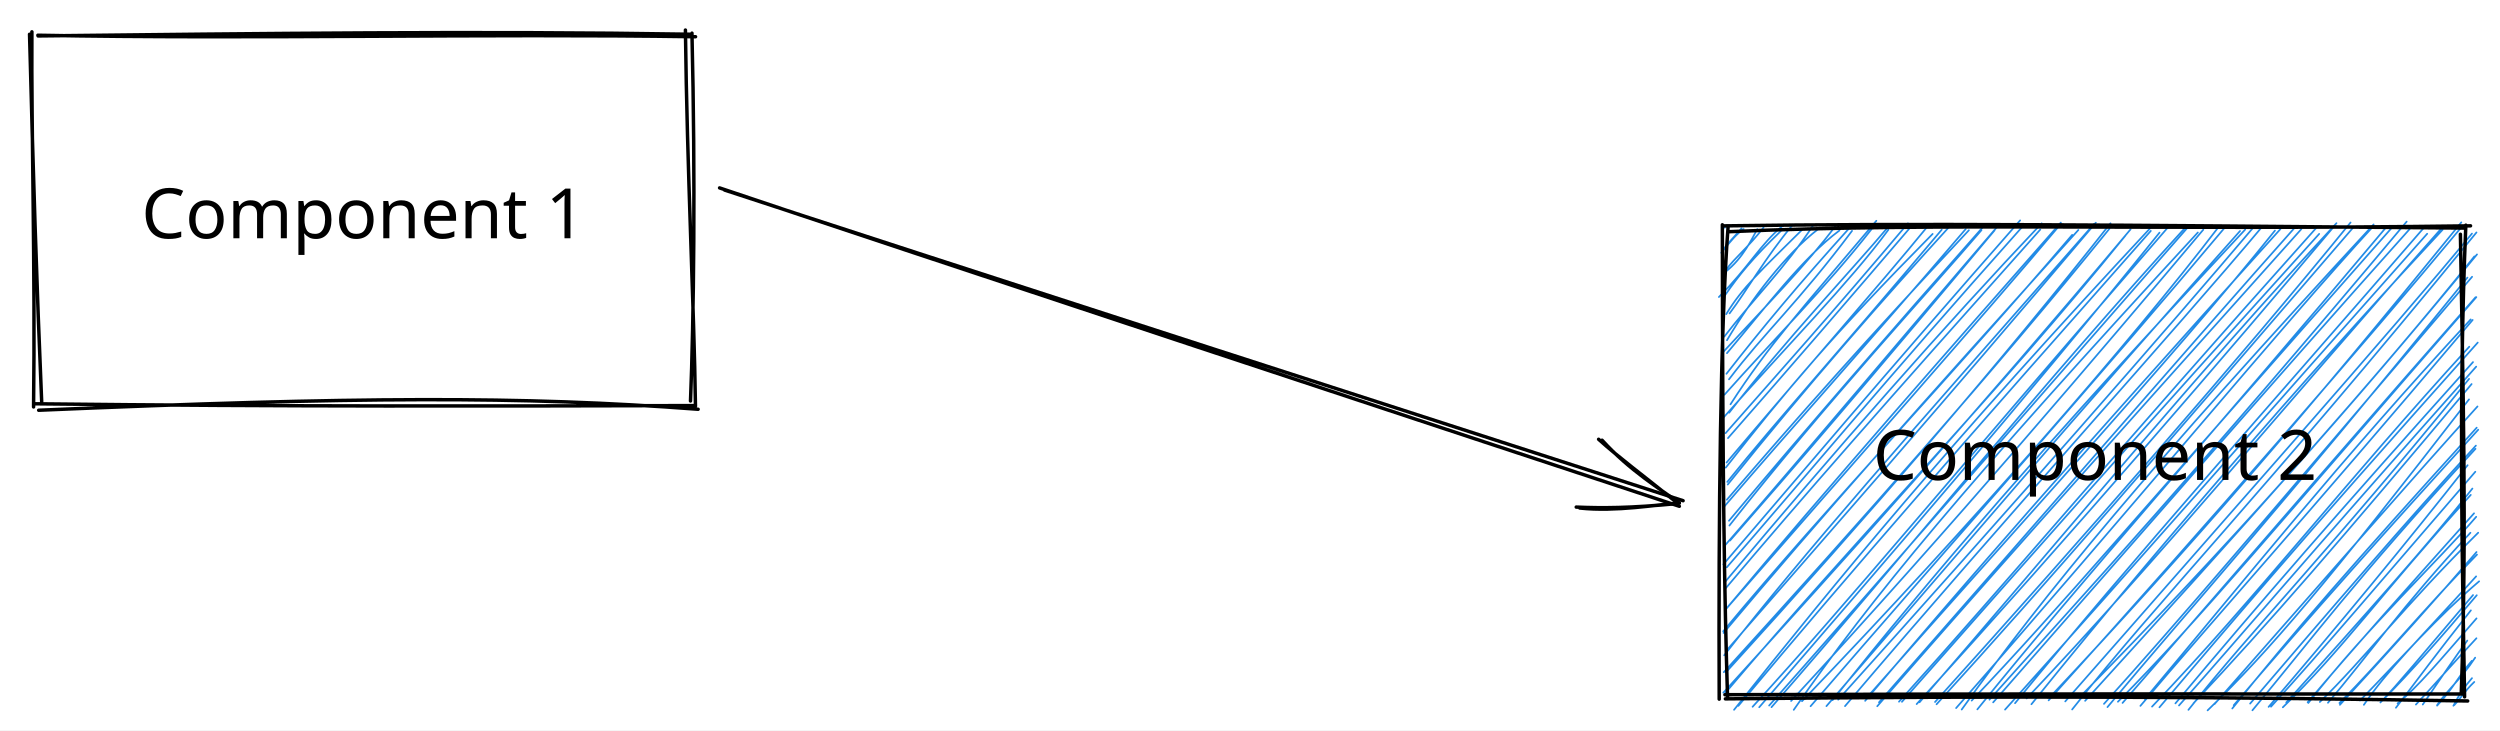
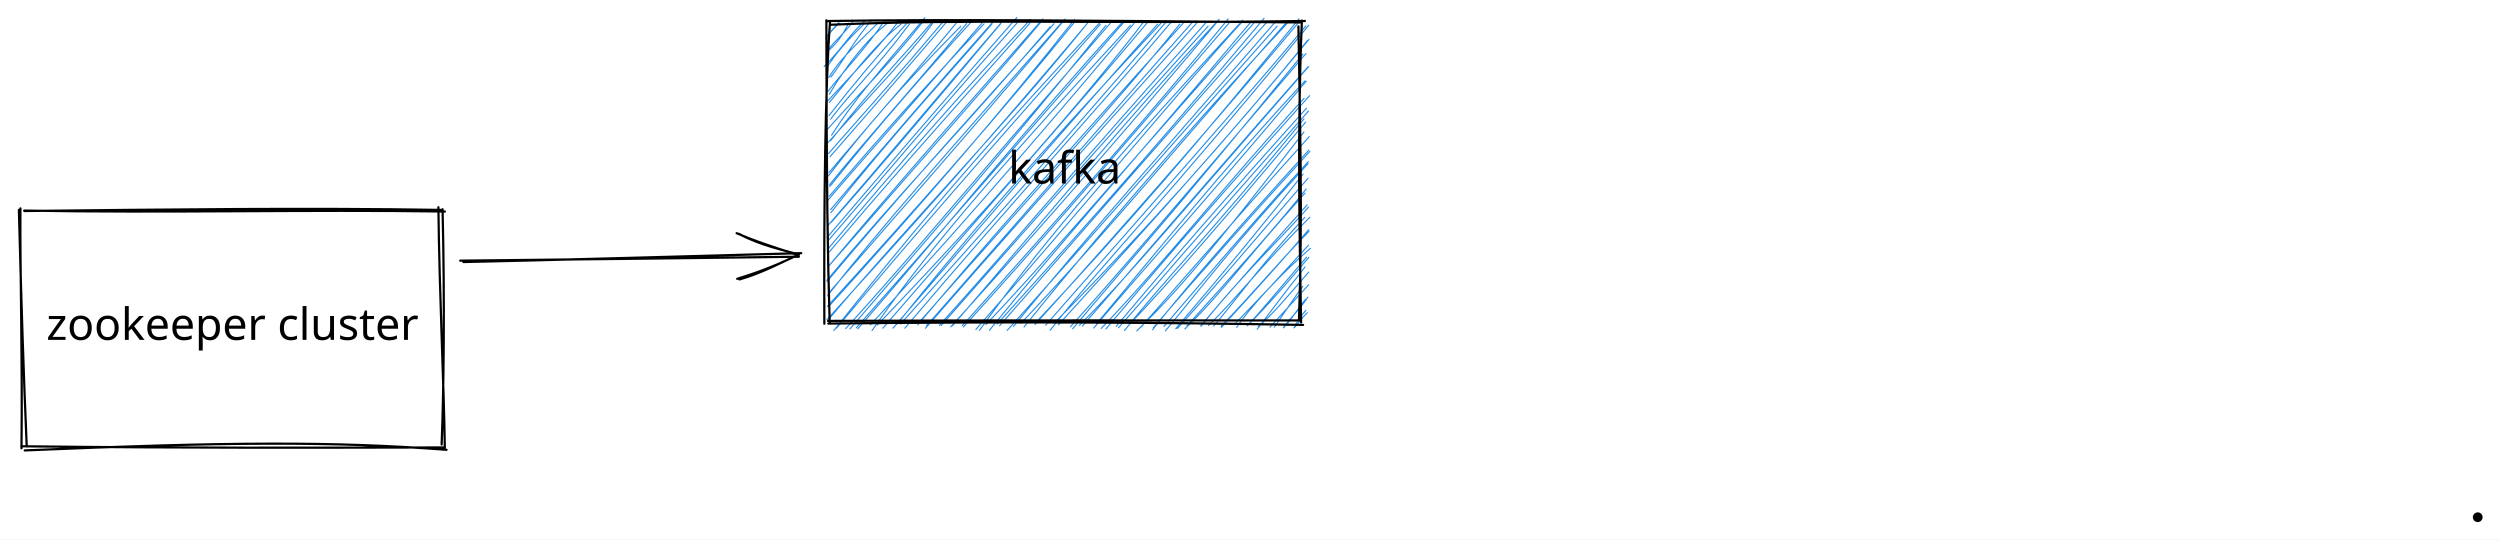
- <svg xmlns="http://www.w3.org/2000/svg" version="1.1" viewBox="0 0 718.721 209.966" width="718.721" height="209.966">
+ <svg xmlns="http://www.w3.org/2000/svg" version="1.1" viewBox="0 0 1123.719 242.493" width="1123.719" height="242.493">
  
-   eyJ2ZXJzaW9uIjoiMSIsImVuY29kaW5nIjoiYnN0cmluZyIsImNvbXByZXNzZWQiOnRydWUsImVuY29kZWQiOiJ4nM2YbU/jRlx1MDAxMMff8ymi3Fsw+7xepKqCpEfpcfRcbm25U3U6LfaSLHFsY29CKOK7d+xA7DgmXHUwMDA3XHUwMDFjVPhFsPfxP7Pz21x1MDAxOXGz0el03XVqujudrplcdTAwMDU6smGmr7qbRfvUZLlNYuhcIuV3nkyyoFx1MDAxYzl0Ls13trfHOlx1MDAxYlx1MDAxOZdGOjDe1OZcdTAwMTNcdTAwMWTlblx1MDAxMtrEXHUwMDBikvG2dWac/1xc/Fx1MDAxZemx+SlNxqHLvGqTLVx1MDAxM1qXZPO9TGTGJnY5rP5cdTAwMGZ8dzo35W9NXWZcdTAwMDKn40Fkylx0ZVclUKFm41FcdTAwMTKXWn2pKMa+5ItcdTAwMDE278NuzoTQe1x1MDAwZYpN1VM0dfOzvctDPUx711x1MDAxMvemXHUwMDExuTKX6HO16bmNolx1MDAxM3dcdTAwMWTNXHUwMDFkoYPhJKtJyl2WjMypXHLdXHUwMDEw+nGjfTEvT8BcdTAwMDfVrCyZXGaGscnzpTlJqlx1MDAwM+uuizZU2Tf3wU6napnBXHUwMDE3U8pcdTAwMTNyyc5iXCJBxJOCXHUwMDBiwlx1MDAxYkp6SVx1MDAwNK5cdTAwMDcl71D5VFrOdDBcdTAwMWGAoDhcXIxxmY7zVGdwQNW4q3tcdTAwMWJ9tWhcdTAwMWJcdTAwMWE7XHUwMDE4ulKwqDY0patcdTAwMTVTSHHlV/ZcdTAwMTW7pFx1MDAwN2F55l+bnlx1MDAxYeosvfNINy8+alxuXHUwMDBicb80XHUwMDAzplx1MDAxZTRLgePMrJJdO+fxMftDqsvR+NdcdTAwMGZidjW62Pp9v/+5u1x1MDAxOHe72b7sfPJZfo77vf3T2V+XZ/0vf+dcdTAwMDdueny4vMv9/jrLkqvaundvlcWTNNTzcMRCXGJEXHUwMDA1JYSS6nwjXHUwMDFij6AznkRR1ZZcdTAwMDSjKoI3aoJXwFmyv8ZcZqVcdTAwMGYxg1x0XHUwMDEzSFwi+Whk2l35xpHhVHi4XHUwMDA1XHUwMDE5xjzyyshgsYpcZqFNYohCjClcYoiXJ2Zd8CFcdTAwMDFcdTAwMTfmXHUwMDEzgq865iR2J/ZfU947S63v9dhG10snVUYlKO0l4zSJQVdcdTAwMDfXXHUwMDFkmlx1MDAxYti4jEW5NGU3soNcIni7XHUwMDAxTDHZUlxcO1x1MDAwYqllMWBsw7CeLFx1MDAwMtChYc3s4DG3fJLZgY119GeLzLW0rU9T6kHkfOwzxjlVj4aO97/og0tmT45w+MF9Ozq9+KjTt1x1MDAwZZ3yuccp4lhy6WPSQI/7XHUwMDFlYT5Wilx04qt6XHUwMDBleTqB71xi8c+MWKWPYOL5glDEhC8hbyrWkr8o85hPXHUwMDE5qOBcdTAwMWOBUt6EXHUwMDEzK7g/XHUwMDA05vLl4XxeOrvYne33XHUwMDBmxcfR+28mJ79cdTAwMWTvXHUwMDFlfupN30Y6o5D3Xz2dSf9Btlx1MDAxNJyUXCKY4kez1e7MN85cdTAwMTZGRHlMgNdcdTAwMTVY28xrXHUwMDE0U09SpTBVXGYxouSPwLU+vdWwXpPemJB+gd8rXHUwMDEwtLa24oj7T1xixpdKb+R/TW/fSVx1MDAwZVx1MDAwZqc3sj69zelvwVx1MDAwZvNcdTAwMDf5o1x1MDAxNFx1MDAwZdp/XG5+66+jN4qfUNKDpLCS1JjwuOJMMimhqGT09epKXCK551OMeJHZWlx1MDAxOFTIQ1x1MDAxOElJqKRcdTAwMTJcdTAwMDapJpKYI4GUXHUwMDEw/Fx1MDAxOSVnqfNcdTAwMDeYVM9hMnc6c3s2XHUwMDBlbTyAziqz3f9D4THFXklxMClUbiGPY864gFKsqFxmpKhcclx1MDAxYVx1MDAwMEHgRI9cdTAwMTSFy13zXCKtdk1cdTAwMWN+X8h6LJeFMF9ixXyoQVx1MDAxOGZQXHUwMDE2rSjB2JNMXHUwMDE0dEGp1KIo0rlcdTAwMDOwx9aBtz8lNnZNr5bu2y2QXHUwMDFlXHUwMDFhXHUwMDFkNnvBonpfk/20WHG5YKneOlx1MDAxNVx1MDAxY+XH4v3rZuvo9tAtnpWgrZbaqP8tXG6RcvGuTtNcdTAwMTNcdTAwMDdcdTAwMTG2OFx1MDAwN1xiYlx1MDAxYt5d3ZWF3ak1V3stheN5+Vx1MDAxNPdg6cviujGFnTe3XHUwMDFit/9cdTAwMDEpvszlIn0=
+   eyJ2ZXJzaW9uIjoiMSIsImVuY29kaW5nIjoiYnN0cmluZyIsImNvbXByZXNzZWQiOnRydWUsImVuY29kZWQiOiJ4nM1YW1PbOFx1MDAxNH7nV2TS12Ksu8TMzlx1MDAwZSXbLuVSXHUwMDE26LadnU5H2FwiUeNcdTAwMWK2XHUwMDAyoVx1MDAxZP77Sk6IXHUwMDFjJ+GyXHUwMDBiXHUwMDA1PyS2Ltan75zvnCP/XFzrdLrmqlDdzU5XjSOZ6LiUl93Xrv1ClZXOM9tcdTAwMDXr5ypcdTAwMWaVUT1yYExRbW5spLJcdTAwMWMqUyQyUsGFrkYyqcwo1nlcdTAwMTDl6YY2Kq1+d79cdTAwMDcyVb9cdTAwMTV5XHUwMDFhmzLwi6yrWJu8nKylXHUwMDEylarMVPbt/9jnTudn/dtAV6rIyKyfqHpC3eVcdTAwMDFcIiDarVx1MDAwN3lWg0VUMEIwo7NcdTAwMDG66tnljIpt75mFrHyPa+pWp2/O9+Sg2L5iYPtcIoGX6jz87Fc900lybK6SXHRcdTAwMTMyXHUwMDFhjMpcdTAwMDamypT5UH3SsVx1MDAxOdh+0GqfzatyS4KfVeaj/iBTVTU3Jy9kpM2Va1x1MDAwYsNZ64SEzY5vXHUwMDE5u1x1MDAxMTRcZoBgmFwiwVx1MDAwNSSMz3rd/HWOXHUwMDAySMKQUSiQwFx1MDAwNLWBbeeJNYVcdTAwMDX2KqwvXHUwMDBm7VRGw77Fl8WzMaaUWVXI0lx1MDAxYcyPu7zZMvemXHUwMDE4KN1cdTAwMWaYXHUwMDFhv6e/UjXzXHUwMDAyi1BcdTAwMTDBPVx1MDAxMrdKsVx1MDAxM9c+8LVJTVx1MDAxNk+pyUZJ4oG5jj/aftP0nTn/MWrs0TasnVx1MDAxZeG/mDhcdTAwMWamf+7S8eXw+/qHd73P3dm469fLXzuZfFqdgd72u0/jj+envS9/Vzvm4mhvfpWb9WVZ5peN907v/EZHRSwnTlx0KFx1MDAxM5AxiqzByKw/0dmwzUGSR0Pvx2tccsBcdTAwMGL6mdt/U9tcdTAwMWOuklx1MDAwZYNCcIQpv7d0lpP54qXDbpNcdTAwMGWGgVPEr5BOw9oz6UDUVlx1MDAwZVx1MDAxNCHGgobo0ZTzmE7ojZ1n5lj/cHzDcK71rUx1cjVnr9o7LT8/csuoKlTZiZJRZVTZZLNSdnlVXHUwMDEzNTdxK9F958rdyG6oOcX6s9E238xcdTAwMDakOo6bXHUwMDE5JLJopH1nuXOfyJ+Xuq8zmZysXHUwMDA0e6tcdTAwMDJvzWCQ41UyXHUwMDA0XHUwMDAwXG7CgaDk3jokvS9y51x1MDAxY+vjXHUwMDAzXHUwMDEw75pvXHUwMDA3n77vy+Kl65BAXHUwMDE4IFxmXHUwMDAwp1x1MDAwNFwijFx1MDAxYV5X69DJlFFOXHUwMDAxYVx1MDAxMFJCIfk/QnxcdTAwMDUhP1V0UYRcdTAwMTDAgFOIQlx1MDAxYvdcdTAwMThcdTAwMTZC4EVNXHUwMDAyhFx1MDAwM2wjI+SCkJBxQNpcdTAwMWFcdTAwMDWCIOqgPnN2+741ftfbo/vDt99UXHUwMDA131x1MDAxZm3tXHUwMDFkbl88d3ajVITA0UN96nmy7Fx1MDAxNq6SXHUwMDE1XHUwMDA0XHUwMDE4Y96oP+5cdTAwMTLVci5fuqiEXGJcdTAwMTiDXGJxTlx1MDAxOeBcdTAwMGKist5cdTAwMGWZs1x1MDAwN8RcdTAwMDRcdTAwMDDWiKyPnd1cYl9cdTAwMTTSYnLDlHGnusdcdTAwMTPOXG5cdTAwMWa0gVx1MDAwNEGr3oaDPHVyXHUwMDFiyrOh/KVcdO2OPNBOaFx1MDAxM4C3XG5tXCL0JUpcdTAwMTOMrVKaPZtcYmx9XGbd/1xmdnvoeaFaQ4RcdTAwMDeYcVx1MDAwNpZcdTAwMTeS9oTGbFx1MDAwMVx0XGJ3icVmsKcrJFx0XGZcdTAwMDCwXHUwMDBljilG7vC7qDx7XHUwMDFlXHUwMDE0XHUwMDEwXHUwMDAzZtOYQJSHsC1EQEJrNkrJQ8pMn0RuXHUwMDFjXHUwMDA2TluuXHUwMDFmKlBffdL/XCLQysjSvNFZrLP+PLDpp4b7VHy1pKORQ7lcdTAwMWVcdTAwMDbWcphQTIgrXG48KkeMXHUwMDE1lVVAXHUwMDAwOYBkYcMqi+9cdTAwMDZyu1LngWDrYlx1MDAwMnNbfmCAIeZcdTAwMGJIXHUwMDAwXGLccVx1MDAwNjEuQrpcdTAwMDRRXCIrs52nqTaW7cNcXGemzWpN35bT+kDJuN1rd9Tsa1x1MDAwN4XCvXG+aPF3XHUwMDFkL5r6YXb/9fXS0St92V3rXHUwMDBibuxft9b8X1x1MDAxNc7OSuvtN1+86p7GR6WV52Jsq/GQXHUwMDBiP+CucHYyXHUwMDE4bH1cdTAwMWOOT/bXjzKVvD/4sLt70nvp4VxmQIpcdTAwMDJhUyVCNCSiUcu6+Vx1MDAwNFx1MDAwN1xmWlx1MDAxN+RcdTAwMDKHXHUwMDE4XG4qWrhcdTAwMWUvmoXu/O23MFx1MDAwYmGt9pvTcYhsuSNcdTAwMTB7prh1U9xcbuBcdTAwMGZcdTAwMGVcdTAwMGaIW4+qnXmGfMuiSFx1MDAxZVx1MDAxMlx1MDAxYXQ6Sux2XHUwMDBmS8udc9TNjilHjVx1MDAxZEzbJ1x1MDAxY03UtzZdoiuL4tjYyTPOrXF0PK2k/DLdXHUwMDBirS7fLDm1ndWXK1Fqwzjl1Fx1MDAwYv28Xrv+XHUwMDE3XHUwMDEwo6IwIn0=
  <defs>
-     <style>
+     <style class="style-fonts">
      @font-face {
        font-family: "Virgil";
-         src: url("https://unpkg.com/@excalidraw/excalidraw@0.12.0-e9067de/dist/excalidraw-assets/Virgil.woff2");
+         src: url("https://unpkg.com/@excalidraw/excalidraw@0.14.2/dist/excalidraw-assets/Virgil.woff2");
      }
      @font-face {
        font-family: "Cascadia";
-         src: url("https://unpkg.com/@excalidraw/excalidraw@0.12.0-e9067de/dist/excalidraw-assets/Cascadia.woff2");
+         src: url("https://unpkg.com/@excalidraw/excalidraw@0.14.2/dist/excalidraw-assets/Cascadia.woff2");
      }
    </style>
  </defs>
-   <rect x="0" y="0" width="718.721" height="209.966" fill="#ffffff" />
-   <g stroke-linecap="round" transform="translate(10 10) rotate(0 94.5 53)">
+   <rect x="0" y="0" width="1123.719" height="242.493" fill="#ffffff" />
+   <g stroke-linecap="round" transform="translate(10 94.51854) rotate(0 94.5 53)">
    <path d="M0.89 0.13 C63.89 1.32, 128.23 -0.4, 189.96 0.56 M0.95 0.33 C64.74 -0.39, 129.37 -1.14, 188.2 -0.16 M187.05 -1.36 C187.53 39.47, 189.54 77.7, 189.94 106.78 M188.93 -0.47 C189.95 41.57, 189.45 82.02, 188.51 105.28 M190.7 107.66 C140.2 103.81, 91.97 104.06, 1.12 107.94 M189.54 106.6 C131.16 106.74, 74.16 106.93, -0.15 106.08 M1.98 105.44 C0.58 72.86, -0.49 38.77, -1.51 -0.15 M-0.35 106.99 C0.16 66.5, -1.02 28.1, -0.83 -0.85" stroke="#000000" stroke-width="1" fill="none" />
  </g>
-   <g transform="translate(46.5 51.5) rotate(0 58 11.5)">
-     <text x="58" y="17" font-family="Virgil, Segoe UI Emoji" font-size="20px" fill="#000000" text-anchor="middle" style="white-space: pre;" direction="ltr">Component 1</text>
+   <g transform="translate(17 135.7685) rotate(0 87.5 11.5)">
+     <text x="87.5" y="17" font-family="Virgil, Segoe UI Emoji" font-size="20px" fill="#000000" text-anchor="middle" style="white-space: pre;" direction="ltr">zookeeper cluster</text>
  </g>
-   <g stroke-linecap="round" transform="translate(495.8586 65.48257) rotate(0 106.4312 67.24171)">
+   <g stroke-linecap="round" transform="translate(372.1437 10) rotate(0 106.4312 67.24171)">
    <path d="M0 0 C0 0, 0 0, 0 0 M0 0 C0 0, 0 0, 0 0 M-1 7.19 C2.04 3.37, 3.36 1.85, 5.42 0.37 M-0.56 6.37 C0.86 4.48, 2.59 2.76, 4.82 0.16 M0.09 12.76 C5.39 8.69, 7.92 2.84, 9.33 0.41 M0.24 12.21 C3.15 8.33, 6.8 5.56, 11.13 -0.07 M-1.7 19.91 C6.95 11.27, 10.23 4.67, 16.72 -0.62 M0.13 19.32 C4.05 13.66, 7.78 8.99, 16.24 0.81 M1.38 24.61 C6.23 18.24, 11.6 8.65, 19.56 -0.9 M0.41 24.83 C5 17.24, 10.56 12.13, 22.06 0.74 M0.63 32.33 C7.66 20.41, 17.53 7.52, 27.01 0.26 M-0.15 31.29 C7.6 21.2, 17.59 11.25, 25.38 -0.68 M0.62 36.05 C11.69 22.95, 22.39 8.63, 32.96 0.78 M-0.85 36.13 C10.99 23.39, 24.15 9.83, 31.69 -0.36 M1.21 43.57 C11.24 30.29, 21.35 21.25, 36.58 0.89 M0.47 41.98 C10.6 29.02, 21.14 16.3, 36.53 -0.71 M1.64 50.75 C12.74 33.53, 22.46 22.98, 43.57 -2.01 M-0.09 47.99 C13.57 32.6, 29.06 17.19, 42.21 0.38 M1.26 53.16 C17.46 32.21, 36.58 12.14, 47.01 -0.29 M-0.39 54.58 C17.43 34.33, 35.92 15.7, 47.02 0.59 M0.23 59.04 C15.17 42.05, 31.04 24.35, 52.65 -1.28 M0.92 60.47 C18.35 40.63, 36.41 19.7, 53.96 -0.83 M0.27 68.96 C17.51 46.91, 31.2 30.63, 59.75 1.77 M0.51 67.49 C22.23 41.77, 44.82 16.1, 57.96 0.02 M0.71 73.06 C15.87 54.27, 31.22 37.58, 62.36 0.56 M0.85 73.82 C23.07 46.01, 46.92 18.98, 64.59 -0.34 M0.59 78.19 C20.84 54.55, 40.92 31.96, 70.17 0.71 M-0.29 80.31 C19.64 56.98, 38.93 35.86, 69.28 0.34 M1.33 85.6 C28.97 50.41, 59.92 16.98, 73.79 0.69 M1.2 84.23 C24.07 56.98, 48.12 29.3, 74.04 -0.02 M1.52 89.91 C18.49 70.59, 40.14 45.46, 77.56 0.75 M0.04 91.33 C26.06 61.42, 50.56 32, 78.69 -0.72 M-0.41 96.76 C21.13 71.65, 45.13 43.15, 84.9 -2.12 M0.58 97.61 C22.83 72.04, 45.07 45.11, 85.55 -0.3 M-0.09 102.02 C32.1 63.55, 63.41 27.92, 91.1 -1.28 M0.32 103.57 C22.39 77.45, 44.28 52.49, 90.7 0.51 M0.87 108.98 C29.37 74.96, 64.37 35.06, 96.6 -1.49 M0.39 109.57 C37.24 67.32, 73.69 26.17, 96.66 -1.17 M-0.46 116.01 C30.94 78.29, 64.36 43.64, 99.87 2.04 M-0.36 116.49 C27.53 83.25, 55.85 51.47, 101.64 0.64 M0.47 121.55 C30.53 87.05, 60.21 53.48, 106.67 -1.46 M-0.17 122.91 C23.7 92.44, 50.56 62.09, 106.21 -1.16 M0.39 127.73 C41.36 82.73, 80.01 37.92, 110.88 -1.29 M-0.27 127.75 C38.22 85.43, 77.25 41.4, 110.59 0.26 M0.26 133.61 C37.25 89.84, 78.33 47.83, 115.15 2.29 M-0.41 133.65 C35.14 94.53, 71.41 54.41, 116.66 0.44 M2.66 138.58 C32.59 100.98, 63.63 62.96, 123.02 -0.66 M3.9 137.44 C37.32 97.52, 70.75 59.33, 122.47 0.9 M9.9 137.84 C46.55 95.26, 83.97 52.35, 124.97 1.4 M7.99 137.71 C36.12 107, 62.04 75.16, 127.76 -0.53 M13.43 137.82 C52.43 93.13, 91.78 44.32, 133.11 -0.86 M12.75 137.35 C38.94 107.87, 64.24 78.58, 132.98 0.03 M19.82 138.59 C42.08 106.49, 68.61 74.36, 135.99 1.36 M19.06 136.04 C64.94 86.46, 109.47 33.88, 137.57 0.54 M22.2 136.11 C71.16 85.09, 116.83 32.72, 141.87 -0.11 M24.66 137.55 C66.01 89.68, 108.63 41.82, 143.62 0.09 M30.98 135.81 C59.82 99.75, 90.25 64.03, 149.6 0.52 M29.22 137.52 C65.81 95.06, 101.76 52.91, 148.12 0.93 M32.6 135.66 C82.11 80.68, 128.51 27.61, 151.9 -0.03 M34.56 137.52 C81.45 82.4, 129.2 29.88, 154.68 -0.53 M40.88 135.01 C82.86 87.28, 128.06 38.38, 158.16 0.81 M40.35 136 C68.22 103.13, 98.5 68.19, 159.73 0.38 M43.83 137.55 C73.46 103.56, 99.84 73.99, 165.75 0.38 M44.33 136.43 C89.46 85.07, 134.01 33.5, 164.25 -0.48 M50.93 136.28 C84.36 98.36, 122.04 55.79, 170.88 1.76 M50.08 136.25 C81.33 101.72, 111.18 65.82, 170 0.08 M55.99 136.41 C97.2 88.79, 135.89 41.64, 175.85 -1.32 M55.16 136.93 C99.86 87.93, 144.66 35.86, 175.22 -0.47 M60.44 136.33 C103.5 88.59, 148.1 37.58, 179.9 -1.51 M60.88 136.99 C93.32 101.44, 124.35 65.28, 180.86 -0.31 M68.11 138.5 C92.15 104.89, 121.64 69.2, 186.52 -0.96 M66.5 138.08 C115.51 82.37, 161.78 26.31, 186.28 -0.26 M72.61 138.45 C104.54 98.92, 138.55 61.32, 190.26 -0.29 M70.98 135.93 C95.78 109.91, 119.92 81.19, 191.5 0.29 M76.09 135.66 C104.81 103.51, 133.9 72.37, 196.03 -1.77 M77.15 136.44 C116.25 91.97, 154.99 47.17, 196.9 0.36 M80.57 138.52 C119.04 95.74, 154.86 54.68, 201.93 1.72 M83.44 136.68 C118.29 94.06, 155.35 52.67, 201.44 -0.54 M86.76 135.31 C123.94 96.14, 160.44 51.66, 206.53 -0.41 M88.15 136.98 C130.98 83.78, 176.71 32.24, 206.38 0.55 M93.36 135.04 C132.88 93.06, 167.83 52.53, 211.74 -1.56 M93.1 135.86 C138.86 85.22, 185 31.97, 211.48 0.18 M99.86 138.48 C125.11 106.46, 152.13 79.54, 216.1 1.34 M97.88 136.16 C144.17 83.4, 192.28 29.04, 214.8 1.67 M101.89 135.06 C143.76 92.67, 180.13 51.58, 216.25 7.66 M103.59 136 C146.42 88.96, 189.24 41.21, 215.5 8.22 M110.01 137.8 C133.76 109.37, 156.9 84.04, 213.5 14.32 M109.01 136.87 C130.55 112.99, 151.79 88.07, 214.84 14.09 M113.02 136.26 C136.28 112.89, 158.02 86.45, 216.06 19.94 M114.35 136.6 C151.97 93.23, 190.35 48.94, 215.83 19.97 M120.77 135.48 C148.22 102.81, 177.52 66.08, 214.43 26.35 M119.48 137.45 C141.72 111.14, 164.17 86.63, 215 26.5 M122.83 137.66 C152.39 106.81, 178.8 72.67, 214.03 34.19 M124.96 137.86 C144.08 115.4, 161.34 94.65, 216.46 33.01 M130.58 137.33 C148.05 117.75, 165.77 96.48, 216.02 39.92 M129.55 136.73 C153.64 108.01, 176.46 81.68, 215.1 38.62 M133.29 138.59 C151.51 115.52, 173.07 93.82, 213.97 43.44 M134.75 136.69 C156.39 113.72, 176.67 90.31, 214.7 44.93 M138.8 138.74 C156.99 121.19, 172.68 102.65, 213.95 49.34 M140.79 136.94 C170.58 103.1, 199.78 69.65, 216.39 51.37 M146.31 137.27 C168.59 111.17, 190.56 86.65, 216.6 58.06 M145.9 138.2 C162.92 116.94, 180.44 96.82, 216.16 57.47 M151.69 138.72 C168.19 118.99, 181.24 101.12, 215.82 63.55 M151.03 136.79 C173.59 110.4, 196.5 83.7, 215.93 62.63 M156.34 137.73 C175.22 115.69, 196.15 90.46, 213.55 68.26 M157.03 137.68 C172.74 120.45, 187.77 102.55, 215.77 70.14 M160.43 137.86 C177.42 121.47, 188.49 105.43, 214.46 76.79 M161.42 136.46 C183.32 112.25, 203.79 89.24, 214.93 74.97 M167.76 136.61 C184.96 114.59, 205.83 95.02, 216.02 83.09 M167.56 136.42 C181.1 120.42, 195.47 104.39, 215.4 82.09 M171.07 136.33 C183.27 124.56, 195.72 108.31, 216.59 87.67 M173.4 136.56 C184.4 123.71, 194.81 108.65, 214.36 87.68 M176.84 137.15 C192.12 120.51, 204.99 106.19, 216.11 93.22 M176.7 136.63 C189.27 123.96, 201.09 109.44, 216.25 93.96 M182.61 135.92 C195.64 122.56, 204.55 112.17, 216.86 101.64 M183.73 137.15 C190.36 127.34, 199.16 118.81, 216 100.22 M189.78 135.16 C196.6 128.34, 206.24 117.46, 216.18 105.64 M188.48 136.47 C193.82 130.9, 199.59 123.8, 215.11 105.59 M192.94 137.99 C199.41 129.59, 204.13 123.03, 214.49 109.99 M193.42 136.75 C199.44 131.79, 205.11 124.94, 216.11 112.3 M200.66 137.06 C205.38 130.14, 211.14 121.73, 213.46 118.68 M198.69 137.07 C203.91 131.46, 209.1 125.52, 216.09 118.01 M204.78 137.38 C209.69 132.1, 210.62 129.28, 214.75 124.5 M204.77 137.25 C208.12 132.35, 211.57 129.91, 215.72 123.59 M209.47 137.41 C211.01 134.36, 212.53 132.07, 214.81 129.48 M209.69 137.25 C211.5 135.37, 212.63 133.28, 215.47 130.57" stroke="#228be6" stroke-width="0.5" fill="none" />
    <path d="M1.16 1.13 C61.02 -1.54, 122.61 0.72, 214.39 -0.56 M-0.23 -0.55 C54.77 -1.35, 109.51 -0.83, 212.88 0.09 M211.48 1.87 C212.13 43.3, 213.41 86.78, 211.73 133.69 M213.04 -0.75 C210.87 50.46, 212.09 98.16, 212.68 134.86 M213.57 136.04 C147.46 134.91, 84.71 134.5, 0.17 135.43 M212.45 134.04 C148.88 134.08, 84.47 133.88, 0.04 134.24 M-1.61 135.51 C-1.82 82.89, -1.28 29.26, 0.95 -0.36 M0.79 135.14 C-0.11 105.12, -0.65 73.55, -0.7 -0.86" stroke="#000000" stroke-width="1" fill="none" />
  </g>
-   <g transform="translate(539.7898 120.9743) rotate(0 62.5 11.5)">
-     <text x="62.5" y="17" font-family="Virgil, Segoe UI Emoji" font-size="20px" fill="#000000" text-anchor="middle" style="white-space: pre;" direction="ltr">Component 2</text>
+   <g transform="translate(449.5749 65.49171) rotate(0 29 11.5)">
+     <text x="29" y="17" font-family="Virgil, Segoe UI Emoji" font-size="20px" fill="#000000" text-anchor="middle" style="white-space: pre;" direction="ltr">kafka</text>
  </g>
  <g stroke-linecap="round">
-     <g transform="translate(208.2812 53.82985) rotate(0 137.9155 45.00539)">
-       <path d="M0.03 0.81 C45.79 15.91, 229.51 75.25, 275.59 90.12 M-1.41 0.19 C44.07 15.55, 228.27 76.52, 274.51 91.72" stroke="#000000" stroke-width="1" fill="none" />
+     <g transform="translate(208.2812 116.9741) rotate(0 76.05807 -1.646209)">
+       <path d="M0.03 0.81 C25.17 0.36, 126.42 -2.5, 151.87 -3.18 M-1.41 0.19 C23.45 0, 125.17 -1.23, 150.8 -1.58" stroke="#000000" stroke-width="1" fill="none" />
    </g>
-     <g transform="translate(208.2812 53.82985) rotate(0 137.9155 45.00539)">
-       <path d="M245.87 92.22 C256.38 93.35, 267.89 91.23, 274.5 90.78 M244.87 91.95 C252.05 92.26, 260.33 92.28, 274.11 90.92" stroke="#000000" stroke-width="1" fill="none" />
+     <g transform="translate(208.2812 116.9741) rotate(0 76.05807 -1.646209)">
+       <path d="M124.08 8.63 C133.88 5.98, 144.65 0.09, 150.79 -2.52 M123.08 8.36 C129.74 6.24, 137.54 3.84, 150.4 -2.39" stroke="#000000" stroke-width="1" fill="none" />
    </g>
-     <g transform="translate(208.2812 53.82985) rotate(0 137.9155 45.00539)">
-       <path d="M252.3 72.73 C260.23 81.44, 269.24 86.9, 274.5 90.78 M251.3 72.46 C256.96 77.6, 263.64 82.48, 274.11 90.92" stroke="#000000" stroke-width="1" fill="none" />
+     <g transform="translate(208.2812 116.9741) rotate(0 76.05807 -1.646209)">
+       <path d="M123.82 -11.89 C133.64 -6.56, 144.51 -4.47, 150.79 -2.52 M122.82 -12.16 C129.63 -9.16, 137.5 -6.45, 150.4 -2.39" stroke="#000000" stroke-width="1" fill="none" />
    </g>
  </g>
+   <mask />
+   <g transform="translate(1113.719 232.4929) rotate(0 0.00005 0.00005)" stroke="none">
+     <path fill="#000000" d="M 1.57,-1.57 Q 1.57,-1.57 1.77,-1.27 1.98,-0.98 2.09,-0.64 2.20,-0.29 2.19,0.05 2.18,0.41 2.05,0.75 1.93,1.09 1.70,1.37 1.48,1.65 1.18,1.84 0.87,2.04 0.52,2.12 0.18,2.21 -0.17,2.18 -0.53,2.15 -0.86,2.01 -1.19,1.87 -1.46,1.63 -1.73,1.39 -1.90,1.07 -2.08,0.76 -2.15,0.41 -2.21,0.05 -2.17,-0.29 -2.12,-0.65 -1.96,-0.97 -1.80,-1.29 -1.54,-1.54 -1.29,-1.80 -0.97,-1.96 -0.65,-2.12 -0.29,-2.17 0.06,-2.21 0.41,-2.15 0.76,-2.08 1.07,-1.90 1.39,-1.73 1.63,-1.46 1.87,-1.19 2.01,-0.86 2.15,-0.53 2.18,-0.17 2.21,0.18 2.12,0.52 2.03,0.87 1.84,1.18 1.65,1.48 1.37,1.70 1.09,1.93 0.75,2.05 0.41,2.18 0.05,2.19 -0.30,2.20 -0.64,2.09 -0.98,1.98 -1.27,1.77 -1.57,1.56 -1.57,1.57 -1.57,1.57 -1.73,1.35 -1.90,1.14 -2.01,0.90 -2.12,0.66 -2.16,0.39 -2.21,0.13 -2.20,-0.13 -2.18,-0.40 -2.10,-0.65 -2.02,-0.91 -1.88,-1.14 -1.74,-1.36 -1.55,-1.55 -1.36,-1.74 -1.14,-1.88 -0.91,-2.02 -0.65,-2.10 -0.40,-2.18 -0.13,-2.20 0.13,-2.21 0.39,-2.16 0.66,-2.12 0.90,-2.01 1.14,-1.90 1.35,-1.73 1.57,-1.57 1.57,-1.57 L 1.57,-1.57 Z" />
+   </g>
</svg>
